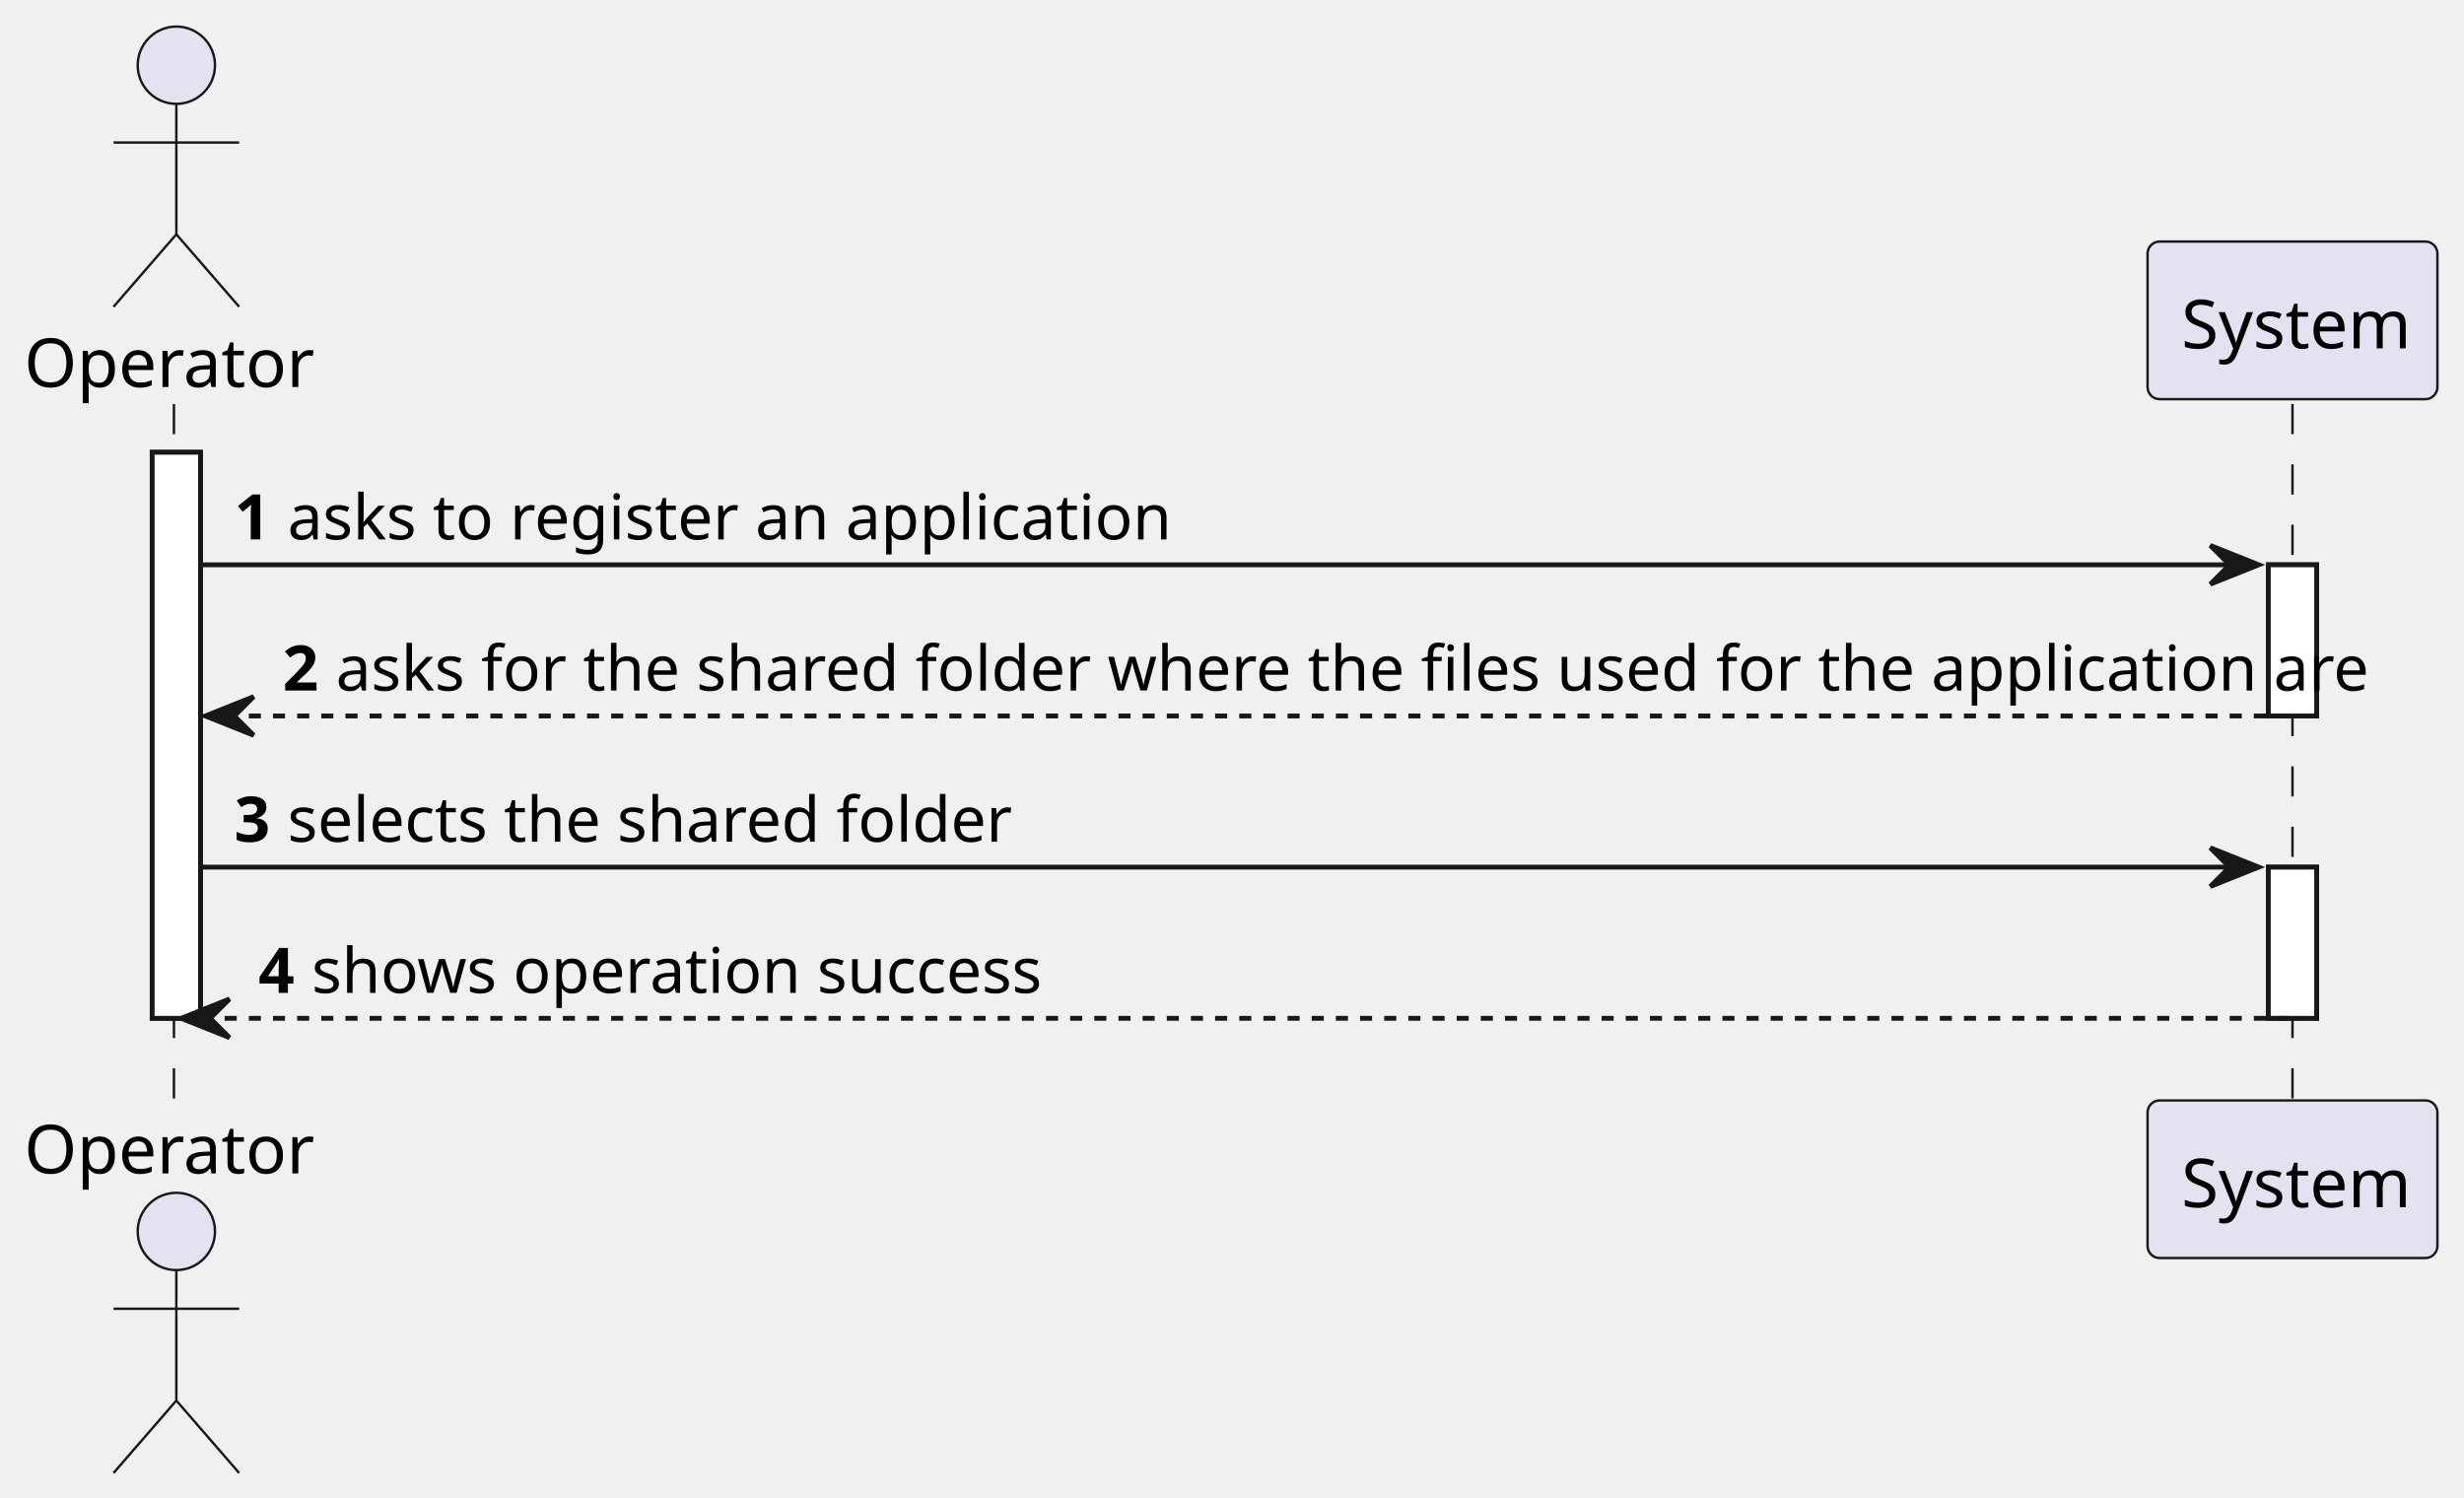
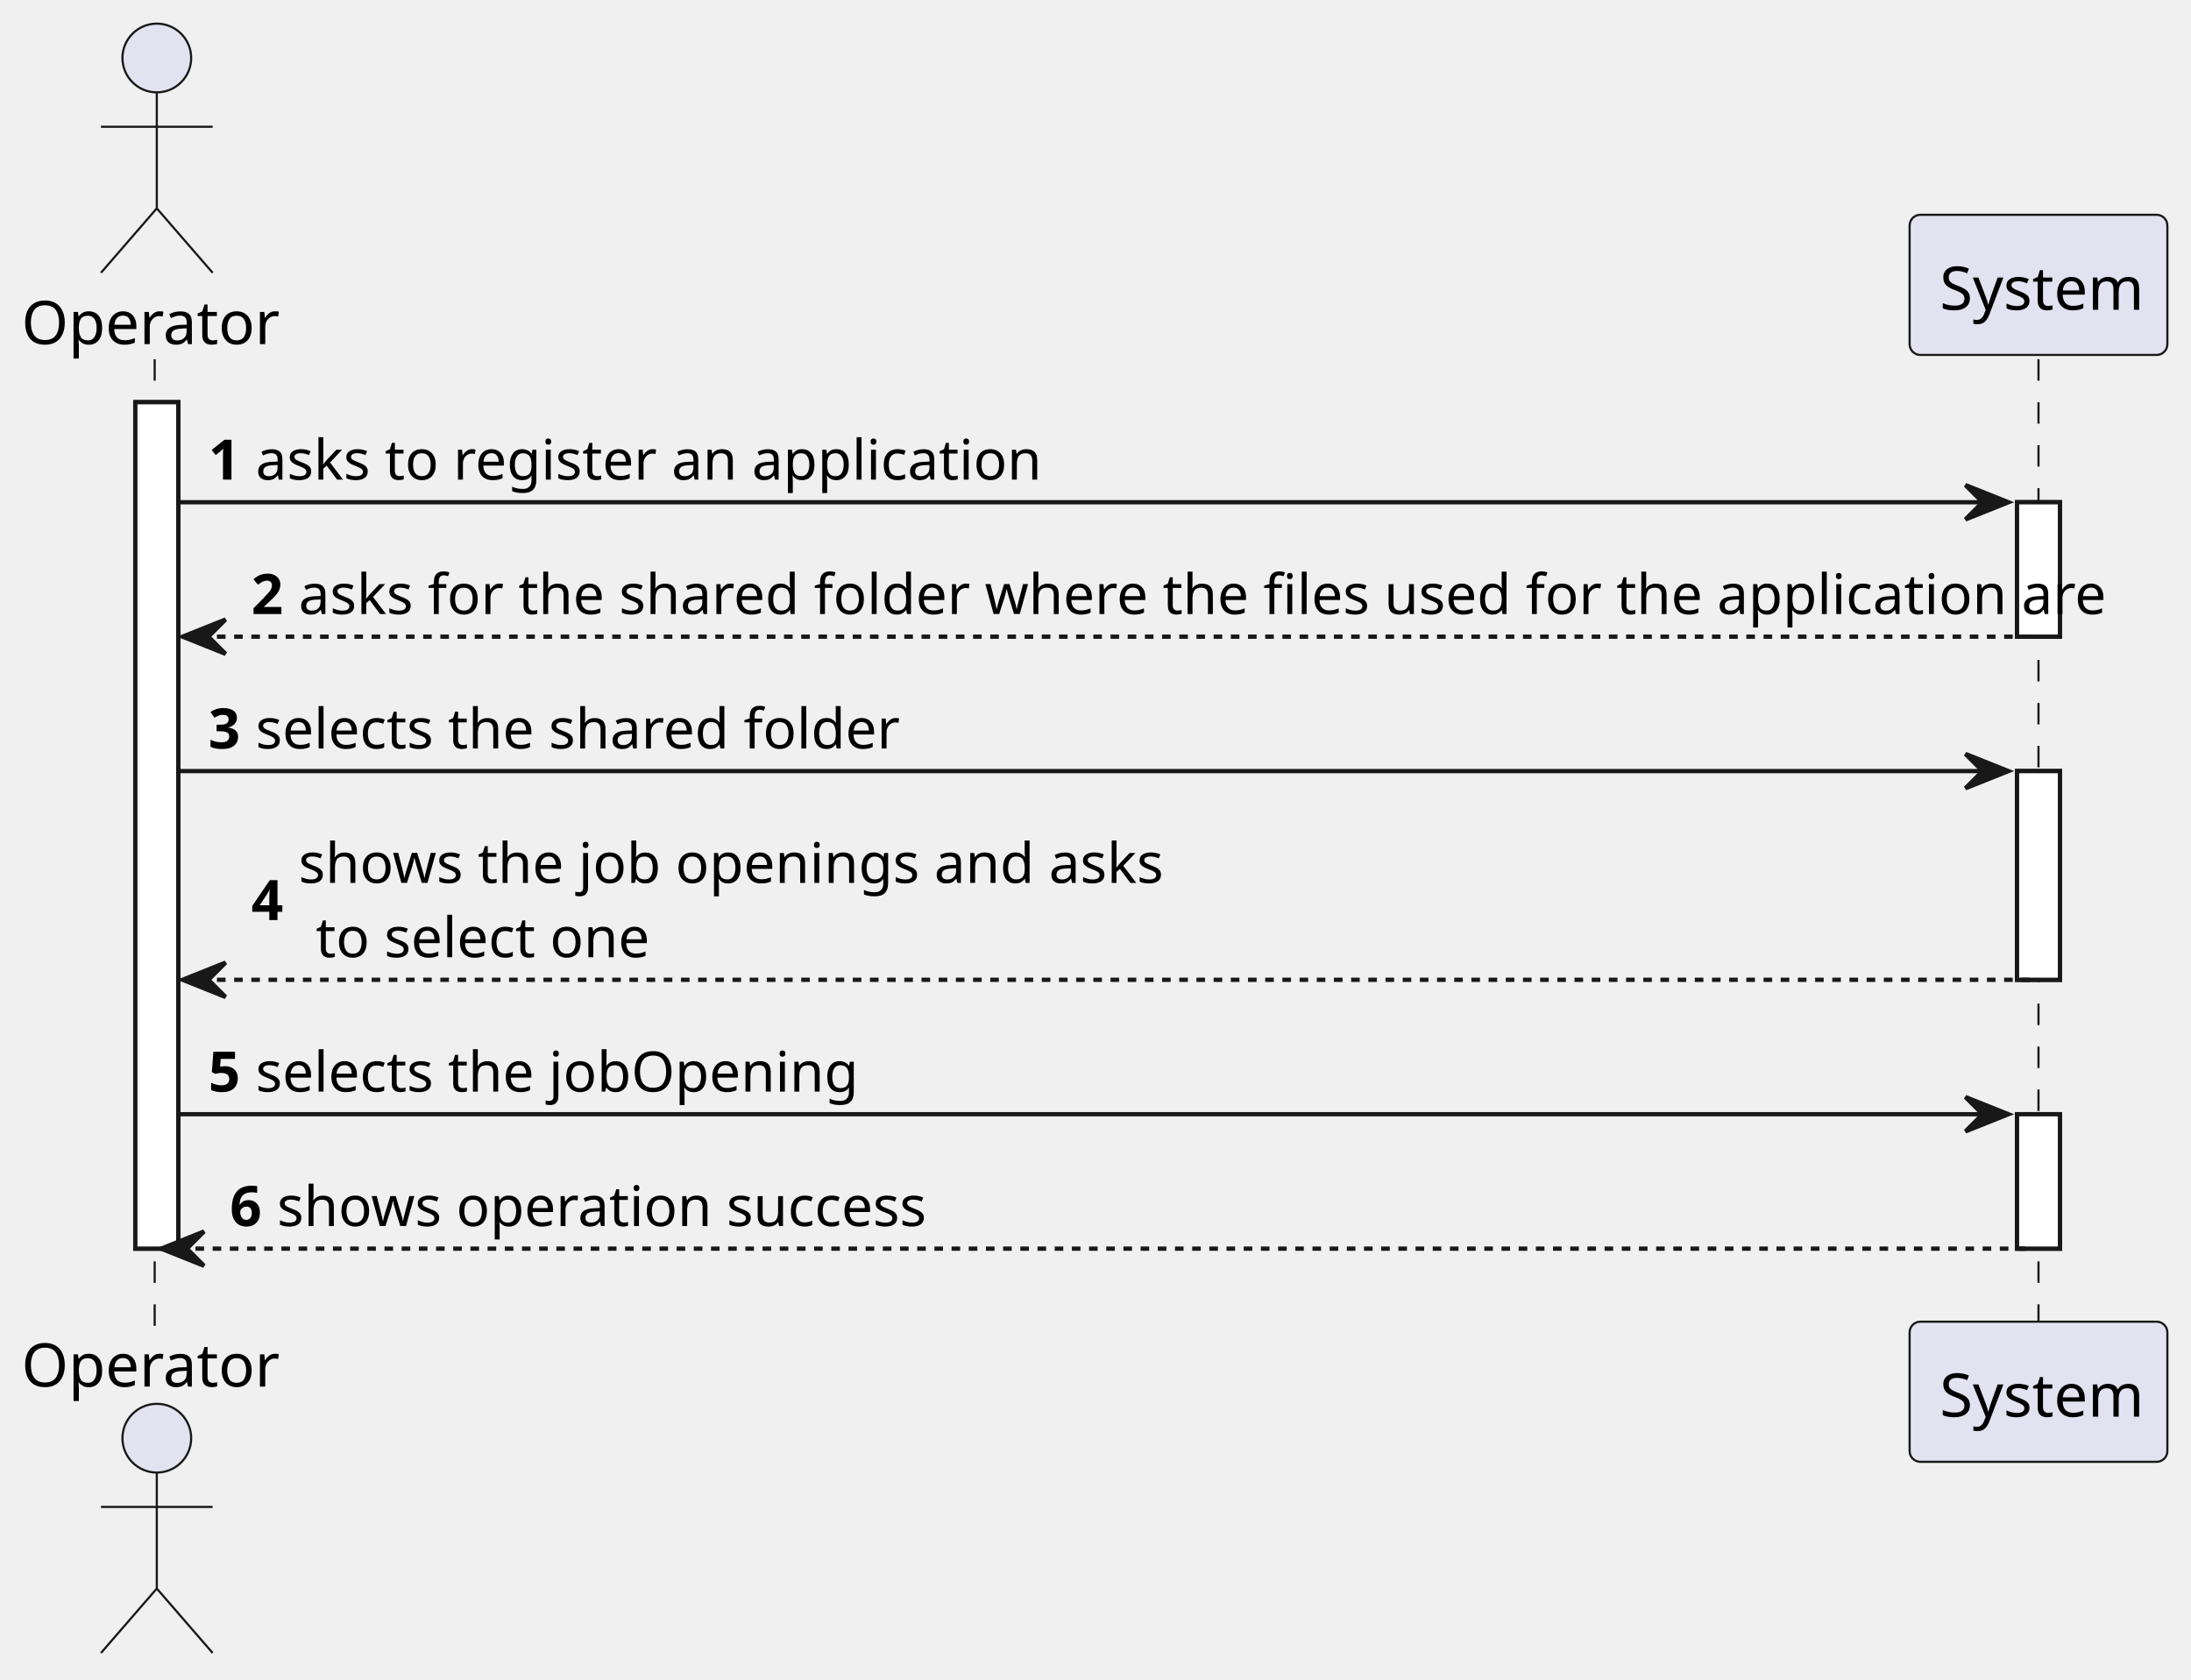
- <svg xmlns="http://www.w3.org/2000/svg" contentStyleType="text/css" height="248.8px" preserveAspectRatio="none" style="width:408px;height:248px;background:#FFFFFF;" version="1.1" viewBox="0 0 408 248" width="408px" zoomAndPan="magnify">
+ <svg xmlns="http://www.w3.org/2000/svg" contentStyleType="text/css" height="391px" preserveAspectRatio="none" style="width:510px;height:391px;background:#FFFFFF;" version="1.1" viewBox="0 0 510 391" width="510px" zoomAndPan="magnify">
  <defs />
  <g>
-     <rect fill="#FFFFFF" height="93.731" style="stroke:#181818;stroke-width:0.8;" width="8" x="25.2" y="74.897" />
-     <rect fill="#FFFFFF" height="25.033" style="stroke:#181818;stroke-width:0.8;" width="8" x="375.6" y="93.53" />
-     <rect fill="#FFFFFF" height="25.033" style="stroke:#181818;stroke-width:0.8;" width="8" x="375.6" y="143.595" />
-     <line style="stroke:#181818;stroke-width:0.4;stroke-dasharray:5.0,5.0;" x1="28.8" x2="28.8" y1="66.897" y2="183.028" />
-     <line style="stroke:#181818;stroke-width:0.4;stroke-dasharray:5.0,5.0;" x1="379.6" x2="379.6" y1="66.897" y2="183.028" />
-     <text fill="#000000" font-family="sans-serif" font-size="11.2" lengthAdjust="spacing" textLength="45.6" x="4" y="64.086">Operator</text>
-     <ellipse cx="29.2" cy="10.8" fill="#E2E2F0" rx="6.4" ry="6.4" style="stroke:#181818;stroke-width:0.4;" />
-     <path d="M29.2,17.2 L29.2,38.8 M18.8,23.6 L39.6,23.6 M29.2,38.8 L18.8,50.8 M29.2,38.8 L39.6,50.8 " fill="none" style="stroke:#181818;stroke-width:0.4;" />
-     <text fill="#000000" font-family="sans-serif" font-size="11.2" lengthAdjust="spacing" textLength="45.6" x="4" y="194.314">Operator</text>
-     <ellipse cx="29.2" cy="203.925" fill="#E2E2F0" rx="6.4" ry="6.4" style="stroke:#181818;stroke-width:0.4;" />
-     <path d="M29.2,210.325 L29.2,231.925 M18.8,216.725 L39.6,216.725 M29.2,231.925 L18.8,243.925 M29.2,231.925 L39.6,243.925 " fill="none" style="stroke:#181818;stroke-width:0.4;" />
-     <rect fill="#E2E2F0" height="26.097" rx="2" ry="2" style="stroke:#181818;stroke-width:0.4;" width="48" x="355.6" y="40" />
-     <text fill="#000000" font-family="sans-serif" font-size="11.2" lengthAdjust="spacing" textLength="36.8" x="361.2" y="57.686">System</text>
-     <rect fill="#E2E2F0" height="26.097" rx="2" ry="2" style="stroke:#181818;stroke-width:0.4;" width="48" x="355.6" y="182.228" />
-     <text fill="#000000" font-family="sans-serif" font-size="11.2" lengthAdjust="spacing" textLength="36.8" x="361.2" y="199.914">System</text>
-     <rect fill="#FFFFFF" height="93.731" style="stroke:#181818;stroke-width:0.8;" width="8" x="25.2" y="74.897" />
-     <rect fill="#FFFFFF" height="25.033" style="stroke:#181818;stroke-width:0.8;" width="8" x="375.6" y="93.53" />
-     <rect fill="#FFFFFF" height="25.033" style="stroke:#181818;stroke-width:0.8;" width="8" x="375.6" y="143.595" />
-     <polygon fill="#181818" points="366,90.33,374,93.53,366,96.73,369.2,93.53" style="stroke:#181818;stroke-width:0.8;" />
-     <line style="stroke:#181818;stroke-width:0.8;" x1="33.2" x2="370.8" y1="93.53" y2="93.53" />
-     <text fill="#000000" font-family="sans-serif" font-size="10.4" font-weight="bold" lengthAdjust="spacing" textLength="5.6" x="38.8" y="89.32">1</text>
-     <text fill="#000000" font-family="sans-serif" font-size="10.4" lengthAdjust="spacing" textLength="139.2" x="47.6" y="89.32">asks to register an application</text>
-     <polygon fill="#181818" points="42,115.362,34,118.562,42,121.763,38.8,118.562" style="stroke:#181818;stroke-width:0.8;" />
-     <line style="stroke:#181818;stroke-width:0.8;stroke-dasharray:2.0,2.0;" x1="37.2" x2="378.8" y1="118.562" y2="118.562" />
-     <text fill="#000000" font-family="sans-serif" font-size="10.4" font-weight="bold" lengthAdjust="spacing" textLength="5.6" x="46.8" y="114.352">2</text>
-     <text fill="#000000" font-family="sans-serif" font-size="10.4" lengthAdjust="spacing" textLength="314.4" x="55.6" y="114.352">asks for the shared folder where the files used for the application are</text>
-     <polygon fill="#181818" points="366,140.395,374,143.595,366,146.795,369.2,143.595" style="stroke:#181818;stroke-width:0.8;" />
-     <line style="stroke:#181818;stroke-width:0.8;" x1="33.2" x2="370.8" y1="143.595" y2="143.595" />
-     <text fill="#000000" font-family="sans-serif" font-size="10.4" font-weight="bold" lengthAdjust="spacing" textLength="5.6" x="38.8" y="139.385">3</text>
-     <text fill="#000000" font-family="sans-serif" font-size="10.4" lengthAdjust="spacing" textLength="113.6" x="47.6" y="139.385">selects the shared folder</text>
-     <polygon fill="#181818" points="38,165.428,30,168.628,38,171.828,34.8,168.628" style="stroke:#181818;stroke-width:0.8;" />
-     <line style="stroke:#181818;stroke-width:0.8;stroke-dasharray:2.0,2.0;" x1="33.2" x2="378.8" y1="168.628" y2="168.628" />
-     <text fill="#000000" font-family="sans-serif" font-size="10.4" font-weight="bold" lengthAdjust="spacing" textLength="5.6" x="42.8" y="164.418">4</text>
-     <text fill="#000000" font-family="sans-serif" font-size="10.4" lengthAdjust="spacing" textLength="117.6" x="51.6" y="164.418">shows operation success</text>
+     <rect fill="#FFFFFF" height="197.037" style="stroke:#181818;stroke-width:1.0;" width="10" x="31.5" y="93.621" />
+     <rect fill="#FFFFFF" height="31.291" style="stroke:#181818;stroke-width:1.0;" width="10" x="469.5" y="116.912" />
+     <rect fill="#FFFFFF" height="48.582" style="stroke:#181818;stroke-width:1.0;" width="10" x="469.5" y="179.494" />
+     <rect fill="#FFFFFF" height="31.291" style="stroke:#181818;stroke-width:1.0;" width="10" x="469.5" y="259.367" />
+     <line style="stroke:#181818;stroke-width:0.5;stroke-dasharray:5.0,5.0;" x1="36" x2="36" y1="83.621" y2="308.658" />
+     <line style="stroke:#181818;stroke-width:0.5;stroke-dasharray:5.0,5.0;" x1="474.5" x2="474.5" y1="83.621" y2="308.658" />
+     <text fill="#000000" font-family="sans-serif" font-size="14" lengthAdjust="spacing" textLength="57" x="5" y="80.107">Operator</text>
+     <ellipse cx="36.5" cy="13.5" fill="#E2E2F0" rx="8" ry="8" style="stroke:#181818;stroke-width:0.5;" />
+     <path d="M36.5,21.5 L36.5,48.5 M23.5,29.5 L49.5,29.5 M36.5,48.5 L23.5,63.5 M36.5,48.5 L49.5,63.5 " fill="none" style="stroke:#181818;stroke-width:0.5;" />
+     <text fill="#000000" font-family="sans-serif" font-size="14" lengthAdjust="spacing" textLength="57" x="5" y="322.766">Operator</text>
+     <ellipse cx="36.5" cy="334.779" fill="#E2E2F0" rx="8" ry="8" style="stroke:#181818;stroke-width:0.5;" />
+     <path d="M36.5,342.779 L36.5,369.779 M23.5,350.779 L49.5,350.779 M36.5,369.779 L23.5,384.779 M36.5,369.779 L49.5,384.779 " fill="none" style="stroke:#181818;stroke-width:0.5;" />
+     <rect fill="#E2E2F0" height="32.621" rx="2.5" ry="2.5" style="stroke:#181818;stroke-width:0.5;" width="60" x="444.5" y="50" />
+     <text fill="#000000" font-family="sans-serif" font-size="14" lengthAdjust="spacing" textLength="46" x="451.5" y="72.107">System</text>
+     <rect fill="#E2E2F0" height="32.621" rx="2.5" ry="2.5" style="stroke:#181818;stroke-width:0.5;" width="60" x="444.5" y="307.658" />
+     <text fill="#000000" font-family="sans-serif" font-size="14" lengthAdjust="spacing" textLength="46" x="451.5" y="329.766">System</text>
+     <rect fill="#FFFFFF" height="197.037" style="stroke:#181818;stroke-width:1.0;" width="10" x="31.5" y="93.621" />
+     <rect fill="#FFFFFF" height="31.291" style="stroke:#181818;stroke-width:1.0;" width="10" x="469.5" y="116.912" />
+     <rect fill="#FFFFFF" height="48.582" style="stroke:#181818;stroke-width:1.0;" width="10" x="469.5" y="179.494" />
+     <rect fill="#FFFFFF" height="31.291" style="stroke:#181818;stroke-width:1.0;" width="10" x="469.5" y="259.367" />
+     <polygon fill="#181818" points="457.5,112.912,467.5,116.912,457.5,120.912,461.5,116.912" style="stroke:#181818;stroke-width:1.0;" />
+     <line style="stroke:#181818;stroke-width:1.0;" x1="41.5" x2="463.5" y1="116.912" y2="116.912" />
+     <text fill="#000000" font-family="sans-serif" font-size="13" font-weight="bold" lengthAdjust="spacing" textLength="7" x="48.5" y="111.649">1</text>
+     <text fill="#000000" font-family="sans-serif" font-size="13" lengthAdjust="spacing" textLength="174" x="59.5" y="111.649">asks to register an application</text>
+     <polygon fill="#181818" points="52.5,144.203,42.5,148.203,52.5,152.203,48.5,148.203" style="stroke:#181818;stroke-width:1.0;" />
+     <line style="stroke:#181818;stroke-width:1.0;stroke-dasharray:2.0,2.0;" x1="46.5" x2="473.5" y1="148.203" y2="148.203" />
+     <text fill="#000000" font-family="sans-serif" font-size="13" font-weight="bold" lengthAdjust="spacing" textLength="7" x="58.5" y="142.94">2</text>
+     <text fill="#000000" font-family="sans-serif" font-size="13" lengthAdjust="spacing" textLength="393" x="69.5" y="142.94">asks for the shared folder where the files used for the application are</text>
+     <polygon fill="#181818" points="457.5,175.494,467.5,179.494,457.5,183.494,461.5,179.494" style="stroke:#181818;stroke-width:1.0;" />
+     <line style="stroke:#181818;stroke-width:1.0;" x1="41.5" x2="463.5" y1="179.494" y2="179.494" />
+     <text fill="#000000" font-family="sans-serif" font-size="13" font-weight="bold" lengthAdjust="spacing" textLength="7" x="48.5" y="174.231">3</text>
+     <text fill="#000000" font-family="sans-serif" font-size="13" lengthAdjust="spacing" textLength="142" x="59.5" y="174.231">selects the shared folder</text>
+     <polygon fill="#181818" points="52.5,224.076,42.5,228.076,52.5,232.076,48.5,228.076" style="stroke:#181818;stroke-width:1.0;" />
+     <line style="stroke:#181818;stroke-width:1.0;stroke-dasharray:2.0,2.0;" x1="46.5" x2="473.5" y1="228.076" y2="228.076" />
+     <text fill="#000000" font-family="sans-serif" font-size="13" font-weight="bold" lengthAdjust="spacing" textLength="7" x="58.5" y="214.168">4</text>
+     <text fill="#000000" font-family="sans-serif" font-size="13" lengthAdjust="spacing" textLength="193" x="69.5" y="205.523">shows the job openings and asks</text>
+     <text fill="#000000" font-family="sans-serif" font-size="13" lengthAdjust="spacing" textLength="75" x="73.5" y="222.814">to select one</text>
+     <polygon fill="#181818" points="457.5,255.367,467.5,259.367,457.5,263.367,461.5,259.367" style="stroke:#181818;stroke-width:1.0;" />
+     <line style="stroke:#181818;stroke-width:1.0;" x1="41.5" x2="463.5" y1="259.367" y2="259.367" />
+     <text fill="#000000" font-family="sans-serif" font-size="13" font-weight="bold" lengthAdjust="spacing" textLength="7" x="48.5" y="254.105">5</text>
+     <text fill="#000000" font-family="sans-serif" font-size="13" lengthAdjust="spacing" textLength="133" x="59.5" y="254.105">selects the jobOpening</text>
+     <polygon fill="#181818" points="47.5,286.658,37.5,290.658,47.5,294.658,43.5,290.658" style="stroke:#181818;stroke-width:1.0;" />
+     <line style="stroke:#181818;stroke-width:1.0;stroke-dasharray:2.0,2.0;" x1="41.5" x2="473.5" y1="290.658" y2="290.658" />
+     <text fill="#000000" font-family="sans-serif" font-size="13" font-weight="bold" lengthAdjust="spacing" textLength="7" x="53.5" y="285.396">6</text>
+     <text fill="#000000" font-family="sans-serif" font-size="13" lengthAdjust="spacing" textLength="147" x="64.5" y="285.396">shows operation success</text>
  </g>
</svg>
